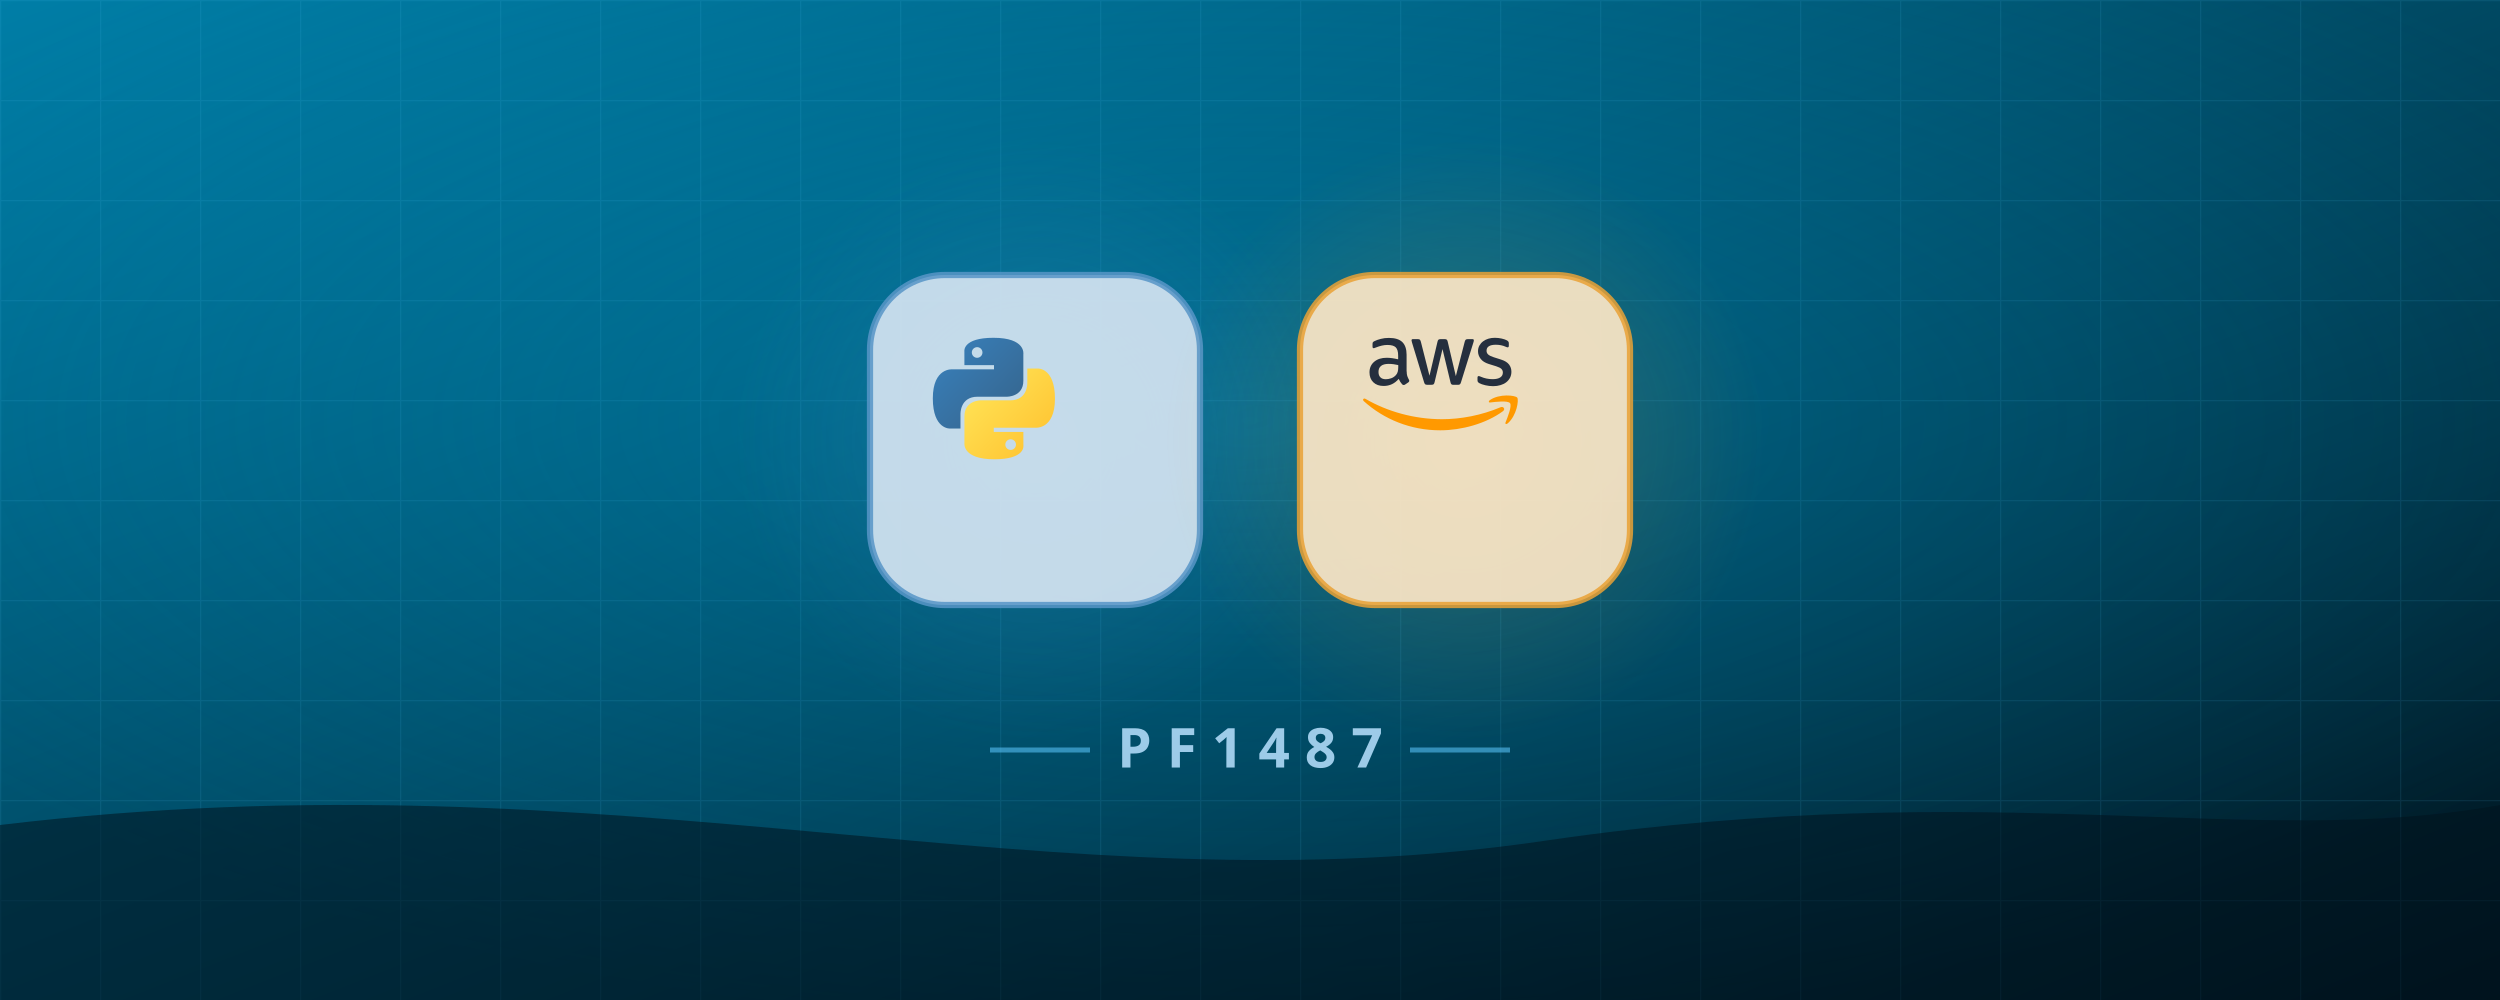
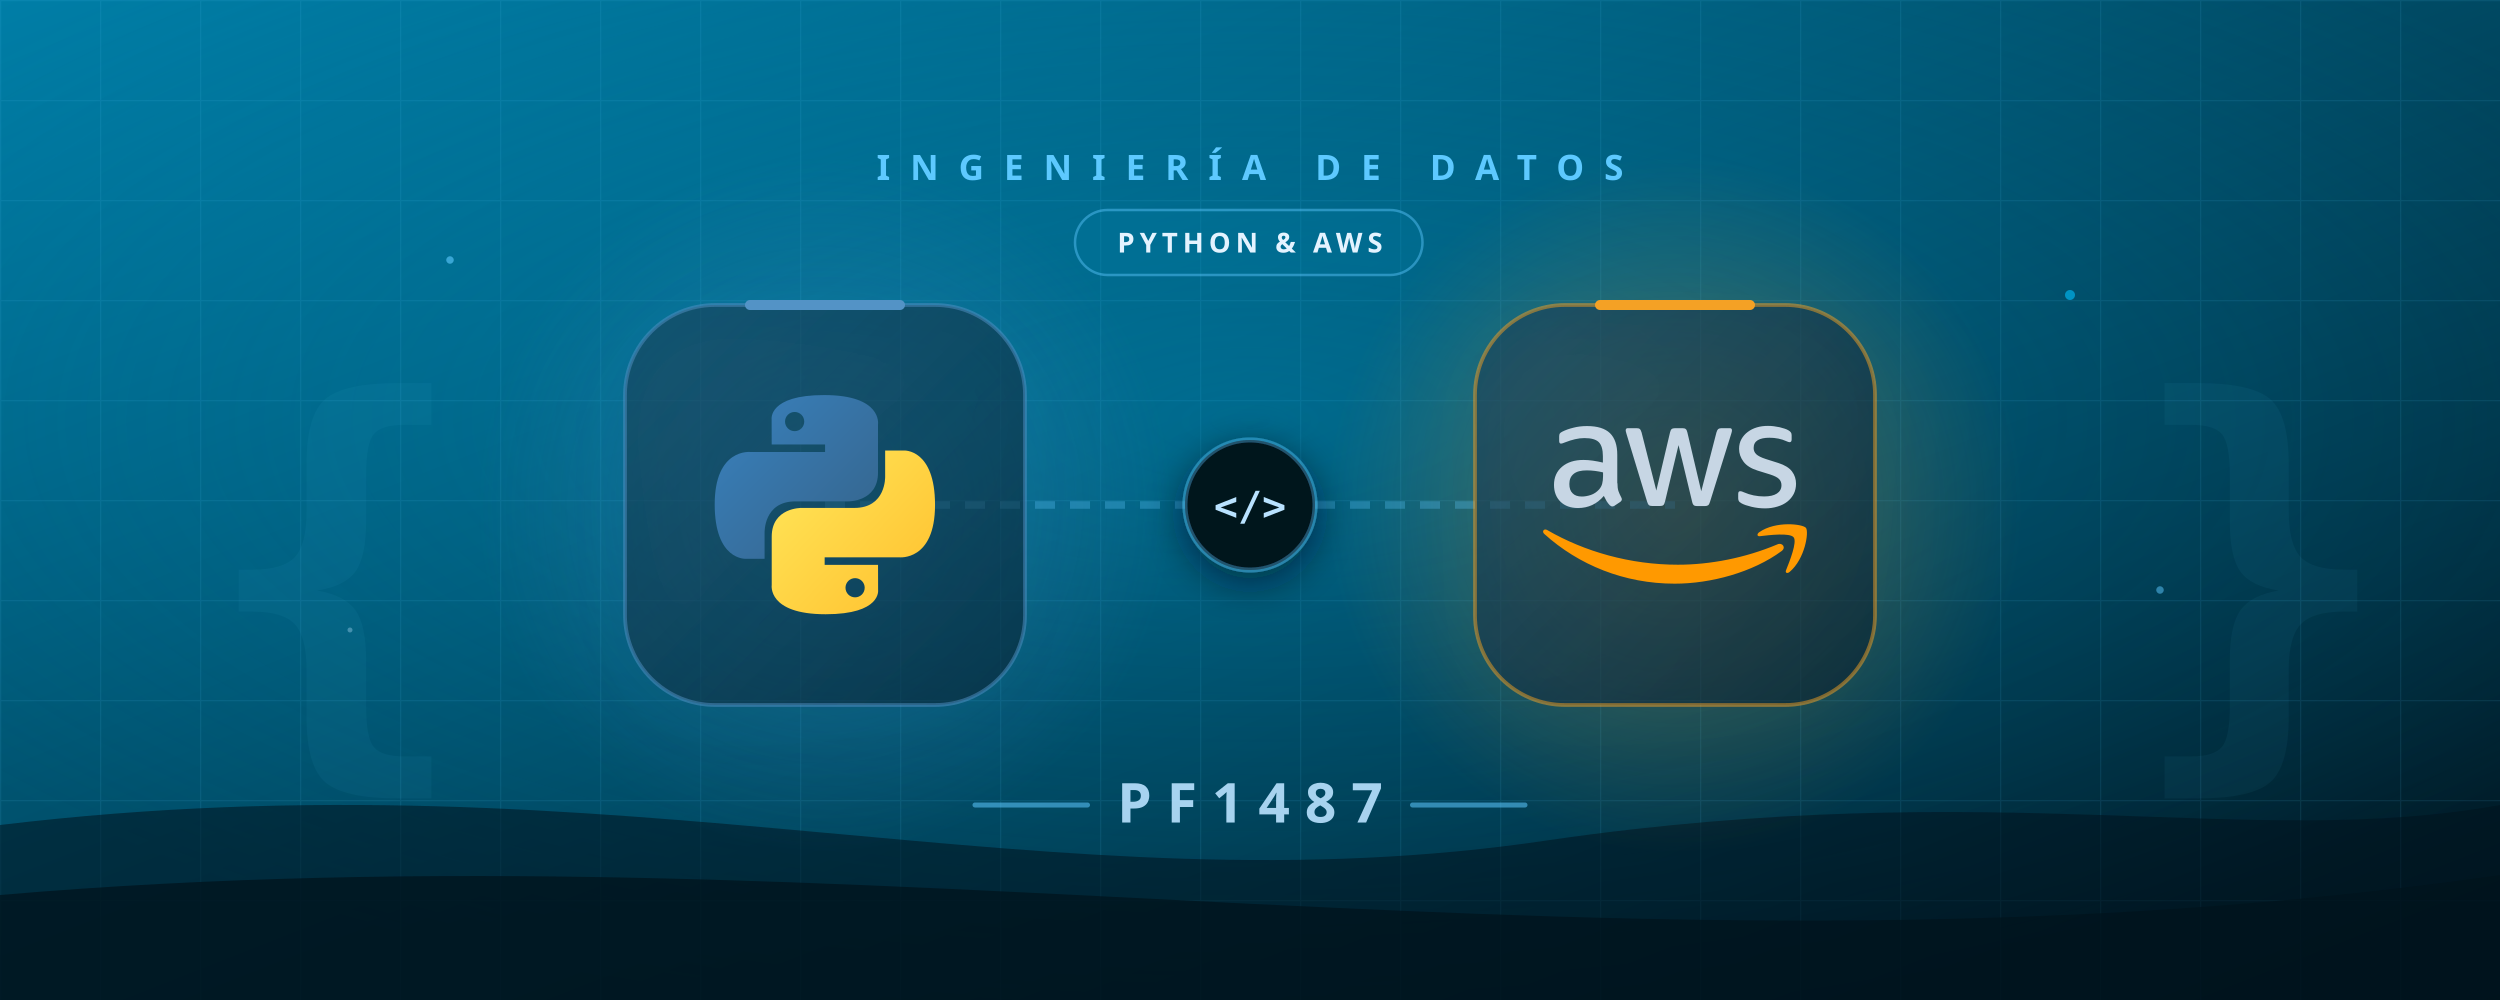
- <svg xmlns="http://www.w3.org/2000/svg" viewBox="0 0 1000 400" width="1000" height="400" role="img" aria-label="Bootcamp Fundamentos de Ingenieria de Datos: Python y AWS">
+ <svg xmlns="http://www.w3.org/2000/svg" viewBox="0 0 1000 400" width="1000" height="400" role="img" aria-label="Bootcamp Fundamentos de Ingeniería de Datos: Python y AWS" font-family="Lexend, 'Segoe UI', system-ui, sans-serif">
  <defs>
    <linearGradient id="fondo" x1="0" y1="0" x2="1" y2="1">
      <stop offset="0" stop-color="#007EA7" />
      <stop offset="1" stop-color="#00131D" />
    </linearGradient>
    <radialGradient id="resplandor" cx="0.5" cy="0.42" r="0.62">
      <stop offset="0" stop-color="#00B0E8" stop-opacity="0.30" />
      <stop offset="1" stop-color="#00B0E8" stop-opacity="0" />
    </radialGradient>
    <pattern id="malla" width="40" height="40" patternUnits="userSpaceOnUse">
      <path d="M40 0H0v40" fill="none" stroke="#5DC9FF" stroke-opacity="0.10" stroke-width="1" />
    </pattern>
-     <radialGradient id="halo-5393c6" cx="0.5" cy="0.5" r="0.5">
-       <stop offset="0" stop-color="#5393C6" stop-opacity="0.34" />
-       <stop offset="0.5" stop-color="#5393C6" stop-opacity="0.10" />
+     <linearGradient id="cristal" x1="0" y1="0" x2="1" y2="1">
+       <stop offset="0" stop-color="#5DC9FF" stop-opacity="0.16" />
+       <stop offset="1" stop-color="#5DC9FF" stop-opacity="0.02" />
+     </linearGradient>
+     <filter id="sombra-nodo" x="-50%" y="-50%" width="200%" height="200%">
+       <feDropShadow dx="0" dy="4" stdDeviation="8" flood-color="#00131D" flood-opacity="0.6" />
+     </filter>
+     <radialGradient id="brillo-python" cx="0.5" cy="0.5" r="0.5">
+       <stop offset="0" stop-color="#5393C6" stop-opacity="0.30" />
      <stop offset="1" stop-color="#5393C6" stop-opacity="0" />
    </radialGradient>
-     <radialGradient id="halo-f4a125" cx="0.5" cy="0.5" r="0.5">
-       <stop offset="0" stop-color="#F4A125" stop-opacity="0.34" />
-       <stop offset="0.5" stop-color="#F4A125" stop-opacity="0.10" />
+     <filter id="sombra-python" x="-25%" y="-25%" width="150%" height="150%">
+       <feDropShadow dx="0" dy="8" stdDeviation="16" flood-color="#5393C6" flood-opacity="0.25" />
+     </filter>
+     <radialGradient id="brillo-aws" cx="0.5" cy="0.5" r="0.5">
+       <stop offset="0" stop-color="#F4A125" stop-opacity="0.30" />
      <stop offset="1" stop-color="#F4A125" stop-opacity="0" />
    </radialGradient>
+     <filter id="sombra-aws" x="-25%" y="-25%" width="150%" height="150%">
+       <feDropShadow dx="0" dy="8" stdDeviation="16" flood-color="#F4A125" flood-opacity="0.25" />
+     </filter>
  </defs>
  <rect width="1000" height="400" fill="url(#fondo)" />
  <rect width="1000" height="400" fill="url(#malla)" />
  <rect width="1000" height="400" fill="url(#resplandor)" />
-   <path d="M0 400 L0 330 C 250 300, 420 366, 620 336 C 800 310, 900 340, 1000 322 L1000 400 Z" fill="#00131D" fill-opacity="0.55" />
-   <g>
-     <ellipse cx="414" cy="176" rx="120" ry="120" fill="url(#halo-5393c6)" />
-     <rect x="348" y="110" width="132" height="132" rx="30" fill="#D1E2F0" fill-opacity="0.93" />
-     <rect x="348" y="110" width="132" height="132" rx="30" fill="none" stroke="#5795C7" stroke-opacity="0.85" stroke-width="2.5" />
-     <g transform="translate(373.1 135.1) scale(0.1913)">
-       <defs>
-         <linearGradient id="pyA" x1="12.959%" x2="79.639%" y1="12.039%" y2="78.201%">
-           <stop offset="0%" stop-color="#387eb8" />
-           <stop offset="100%" stop-color="#366994" />
-         </linearGradient>
-         <linearGradient id="pyB" x1="19.128%" x2="90.742%" y1="20.579%" y2="88.429%">
-           <stop offset="0%" stop-color="#ffe052" />
-           <stop offset="100%" stop-color="#ffc331" />
-         </linearGradient>
-         <radialGradient id="halo-25cef4" cx="0.5" cy="0.5" r="0.5">
-           <stop offset="0" stop-color="#25CEF4" stop-opacity="0.34" />
-           <stop offset="0.5" stop-color="#25CEF4" stop-opacity="0.10" />
-           <stop offset="1" stop-color="#25CEF4" stop-opacity="0" />
-         </radialGradient>
-         <radialGradient id="halo-2ab2ef" cx="0.5" cy="0.5" r="0.5">
-           <stop offset="0" stop-color="#2AB2EF" stop-opacity="0.34" />
-           <stop offset="0.5" stop-color="#2AB2EF" stop-opacity="0.10" />
-           <stop offset="1" stop-color="#2AB2EF" stop-opacity="0" />
-         </radialGradient>
-         <radialGradient id="halo-3399e6" cx="0.5" cy="0.5" r="0.5">
-           <stop offset="0" stop-color="#3399E6" stop-opacity="0.34" />
-           <stop offset="0.5" stop-color="#3399E6" stop-opacity="0.10" />
-           <stop offset="1" stop-color="#3399E6" stop-opacity="0" />
-         </radialGradient>
-         <radialGradient id="halo-5393c6" cx="0.5" cy="0.5" r="0.5">
-           <stop offset="0" stop-color="#5393C6" stop-opacity="0.34" />
-           <stop offset="0.5" stop-color="#5393C6" stop-opacity="0.10" />
-           <stop offset="1" stop-color="#5393C6" stop-opacity="0" />
-         </radialGradient>
-         <radialGradient id="halo-53c69a" cx="0.5" cy="0.5" r="0.5">
-           <stop offset="0" stop-color="#53C69A" stop-opacity="0.34" />
-           <stop offset="0.5" stop-color="#53C69A" stop-opacity="0.10" />
-           <stop offset="1" stop-color="#53C69A" stop-opacity="0" />
-         </radialGradient>
-         <radialGradient id="halo-d85440" cx="0.5" cy="0.5" r="0.5">
-           <stop offset="0" stop-color="#D85440" stop-opacity="0.34" />
-           <stop offset="0.5" stop-color="#D85440" stop-opacity="0.10" />
-           <stop offset="1" stop-color="#D85440" stop-opacity="0" />
-         </radialGradient>
-         <radialGradient id="halo-de3b79" cx="0.5" cy="0.5" r="0.5">
-           <stop offset="0" stop-color="#DE3B79" stop-opacity="0.34" />
-           <stop offset="0.5" stop-color="#DE3B79" stop-opacity="0.10" />
-           <stop offset="1" stop-color="#DE3B79" stop-opacity="0" />
-         </radialGradient>
-       </defs>
-       <path fill="url(#pyA)" d="M126.916.072c-64.832 0-60.784 28.115-60.784 28.115l.072 29.128h61.868v8.745H41.631S.145 61.355.145 126.77c0 65.417 36.21 63.097 36.21 63.097h21.61v-30.356s-1.165-36.21 35.632-36.21h61.362s34.475.557 34.475-33.319V33.97S194.67.072 126.916.072M92.802 19.66a11.12 11.12 0 0 1 11.13 11.13a11.12 11.12 0 0 1-11.13 11.13a11.12 11.12 0 0 1-11.13-11.13a11.12 11.12 0 0 1 11.13-11.13" />
-       <path fill="url(#pyB)" d="M128.757 254.126c64.832 0 60.784-28.115 60.784-28.115l-.072-29.127H127.6v-8.745h86.441s41.486 4.705 41.486-60.712c0-65.416-36.21-63.096-36.21-63.096h-21.61v30.355s1.165 36.21-35.632 36.21h-61.362s-34.475-.557-34.475 33.32v56.013s-5.235 33.897 62.518 33.897m34.114-19.586a11.12 11.12 0 0 1-11.13-11.13a11.12 11.12 0 0 1 11.13-11.131a11.12 11.12 0 0 1 11.13 11.13a11.12 11.12 0 0 1-11.13 11.13" />
+   <g aria-hidden="true">
+     <text x="80" y="290" font-family="ui-monospace, SFMono-Regular, Menlo, monospace" font-size="180" font-weight="700" fill="#5DC9FF" fill-opacity="0.05">{</text>
+     <text x="850" y="290" font-family="ui-monospace, SFMono-Regular, Menlo, monospace" font-size="180" font-weight="700" fill="#5DC9FF" fill-opacity="0.05">}</text>
+     <path d="M0 400 L0 330 C 250 300, 420 366, 620 336 C 800 310, 900 340, 1000 322 L1000 400 Z" fill="#00131D" fill-opacity="0.55" />
+     <path d="M0 400 L0 358 C 350 328, 650 400, 1000 350 L1000 400 Z" fill="#00131D" fill-opacity="0.75" />
+   </g>
+   <g aria-hidden="true">
+     <circle cx="330" cy="202" r="140" fill="url(#brillo-python)" />
+     <circle cx="670" cy="202" r="140" fill="url(#brillo-aws)" />
+   </g>
+   <g aria-hidden="true">
+     <text x="500" y="72" text-anchor="middle" font-size="14" font-weight="700" letter-spacing="8" fill="#5DC9FF">INGENIERÍA DE DATOS</text>
+     <rect x="430" y="84" width="139" height="26" rx="13" fill="#007EA7" fill-opacity="0.22" stroke="#5DC9FF" stroke-opacity="0.45" />
+     <text x="500" y="101" text-anchor="middle" font-size="11" font-weight="800" letter-spacing="2" fill="#E4F3FF">PYTHON &amp; AWS</text>
+   </g>
+   <g aria-hidden="true">
+     <line x1="330" y1="202" x2="670" y2="202" stroke="#5DC9FF" stroke-opacity="0.30" stroke-width="3" stroke-dasharray="8 6" />
+     <circle cx="500" cy="202" r="26" fill="#00131D" stroke="#5DC9FF" stroke-opacity="0.35" stroke-width="2" filter="url(#sombra-nodo)" />
+     <text x="500" y="208" text-anchor="middle" font-family="ui-monospace, SFMono-Regular, Menlo, monospace" font-size="16" font-weight="700" fill="#B9E2FF">&lt;/&gt;</text>
+   </g>
+   <g aria-hidden="true">
+     <g transform="translate(250 122)">
+       <rect width="160" height="160" rx="36" fill="#00131D" fill-opacity="0.55" />
+       <rect width="160" height="160" rx="36" fill="url(#cristal)" stroke="#5393C6" stroke-opacity="0.5" stroke-width="1.5" filter="url(#sombra-python)" />
+       <path d="M50 0h60" stroke="#5393C6" stroke-width="4" stroke-linecap="round" />
+       <g transform="translate(35.83 36.0) scale(0.3451)">
+         <defs>
+           <linearGradient id="grad-python-1" x1="12.959%" x2="79.639%" y1="12.039%" y2="78.201%">
+             <stop offset="0%" stop-color="#387eb8" />
+             <stop offset="100%" stop-color="#366994" />
+           </linearGradient>
+           <linearGradient id="grad-python-2" x1="19.128%" x2="90.742%" y1="20.579%" y2="88.429%">
+             <stop offset="0%" stop-color="#ffe052" />
+             <stop offset="100%" stop-color="#ffc331" />
+           </linearGradient>
+         </defs>
+         <path fill="url(#grad-python-1)" d="M126.916.072c-64.832 0-60.784 28.115-60.784 28.115l.072 29.128h61.868v8.745H41.631S.145 61.355.145 126.77c0 65.417 36.21 63.097 36.21 63.097h21.61v-30.356s-1.165-36.21 35.632-36.21h61.362s34.475.557 34.475-33.319V33.97S194.67.072 126.916.072M92.802 19.66a11.12 11.12 0 0 1 11.13 11.13a11.12 11.12 0 0 1-11.13 11.13a11.12 11.12 0 0 1-11.13-11.13a11.12 11.12 0 0 1 11.13-11.13" />
+         <path fill="url(#grad-python-2)" d="M128.757 254.126c64.832 0 60.784-28.115 60.784-28.115l-.072-29.127H127.6v-8.745h86.441s41.486 4.705 41.486-60.712c0-65.416-36.21-63.096-36.21-63.096h-21.61v30.355s1.165 36.21-35.632 36.21h-61.362s-34.475-.557-34.475 33.32v56.013s-5.235 33.897 62.518 33.897m34.114-19.586a11.12 11.12 0 0 1-11.13-11.13a11.12 11.12 0 0 1 11.13-11.131a11.12 11.12 0 0 1 11.13 11.13a11.12 11.12 0 0 1-11.13 11.13" />
+       </g>
    </g>
-   </g>
-   <g>
-     <ellipse cx="586" cy="176" rx="120" ry="120" fill="url(#halo-f4a125)" />
-     <rect x="520" y="110" width="132" height="132" rx="30" fill="#FAE6C6" fill-opacity="0.93" />
-     <rect x="520" y="110" width="132" height="132" rx="30" fill="none" stroke="#E9A135" stroke-opacity="0.85" stroke-width="2.5" />
-     <g transform="translate(545.1 135.1) scale(0.2428)">
-       <path fill="#252f3e" d="M72.392 55.438c0 3.137.34 5.68.933 7.545a45.4 45.4 0 0 0 2.712 6.103c.424.678.593 1.356.593 1.95c0 .847-.508 1.695-1.61 2.543l-5.34 3.56c-.763.509-1.526.763-2.205.763c-.847 0-1.695-.424-2.543-1.187a26 26 0 0 1-3.051-3.984c-.848-1.44-1.696-3.052-2.628-5.001q-9.919 11.697-24.922 11.698c-7.12 0-12.8-2.035-16.954-6.103c-4.153-4.07-6.272-9.495-6.272-16.276c0-7.205 2.543-13.054 7.714-17.462c5.17-4.408 12.037-6.612 20.768-6.612c2.882 0 5.849.254 8.985.678c3.137.424 6.358 1.102 9.749 1.865V29.33c0-6.443-1.357-10.935-3.985-13.563c-2.712-2.628-7.29-3.9-13.817-3.9c-2.967 0-6.018.34-9.155 1.103s-6.188 1.695-9.155 2.882c-1.356.593-2.373.932-2.967 1.102s-1.017.254-1.356.254c-1.187 0-1.78-.848-1.78-2.628v-4.154c0-1.356.17-2.373.593-2.966c.424-.594 1.187-1.187 2.374-1.78q4.45-2.29 10.68-3.815C33.908.763 38.316.255 42.978.255c10.088 0 17.463 2.288 22.21 6.866c4.662 4.577 7.036 11.528 7.036 20.853v27.464zM37.976 68.323c2.798 0 5.68-.508 8.731-1.526c3.052-1.017 5.765-2.882 8.053-5.425c1.357-1.61 2.374-3.39 2.882-5.425c.509-2.034.848-4.493.848-7.375v-3.56a71 71 0 0 0-7.799-1.441a64 64 0 0 0-7.968-.509c-5.68 0-9.833 1.102-12.63 3.391s-4.154 5.51-4.154 9.748c0 3.984 1.017 6.951 3.136 8.986c2.035 2.119 5.002 3.136 8.901 3.136m68.069 9.155c-1.526 0-2.543-.254-3.221-.848c-.678-.508-1.272-1.695-1.78-3.305L81.124 7.799c-.51-1.696-.764-2.798-.764-3.391c0-1.356.678-2.12 2.035-2.12h8.307c1.61 0 2.713.255 3.306.848c.678.509 1.187 1.696 1.695 3.306l14.241 56.117l13.224-56.117c.424-1.695.933-2.797 1.61-3.306c.679-.508 1.866-.847 3.392-.847h6.781c1.61 0 2.713.254 3.39.847c.679.509 1.272 1.696 1.611 3.306l13.394 56.795L168.01 6.442c.508-1.695 1.102-2.797 1.695-3.306c.678-.508 1.78-.847 3.306-.847h7.883c1.357 0 2.12.678 2.12 2.119c0 .424-.085.848-.17 1.356s-.254 1.187-.593 2.12l-20.43 65.525q-.762 2.544-1.78 3.306c-.678.509-1.78.848-3.22.848h-7.29c-1.611 0-2.713-.254-3.392-.848c-.678-.593-1.271-1.695-1.61-3.39l-13.14-54.676l-13.054 54.59c-.423 1.696-.932 2.798-1.61 3.391c-.678.594-1.865.848-3.39.848zm108.927 2.289c-4.408 0-8.816-.509-13.054-1.526c-4.239-1.017-7.544-2.12-9.748-3.39c-1.357-.764-2.29-1.611-2.628-2.374a6 6 0 0 1-.509-2.374V65.78c0-1.78.678-2.628 1.95-2.628a4.8 4.8 0 0 1 1.526.255c.508.17 1.271.508 2.119.847a46 46 0 0 0 9.324 2.967a51 51 0 0 0 10.088 1.017c5.34 0 9.494-.932 12.376-2.797s4.408-4.577 4.408-8.053c0-2.373-.763-4.323-2.289-5.934s-4.408-3.051-8.561-4.408l-12.292-3.814c-6.188-1.95-10.765-4.832-13.563-8.647c-2.797-3.73-4.238-7.883-4.238-12.291q0-5.34 2.289-9.41c1.525-2.712 3.56-5.085 6.103-6.95c2.543-1.95 5.425-3.391 8.816-4.408c3.39-1.017 6.95-1.441 10.68-1.441c1.865 0 3.815.085 5.68.339c1.95.254 3.73.593 5.51.932c1.695.424 3.306.848 4.832 1.357q2.288.762 3.56 1.525c1.187.679 2.034 1.357 2.543 2.12q.763 1.017.763 2.797v3.984c0 1.78-.678 2.713-1.95 2.713c-.678 0-1.78-.34-3.22-1.018q-7.25-3.306-16.276-3.306c-4.832 0-8.647.763-11.275 2.374c-2.627 1.61-3.984 4.069-3.984 7.544c0 2.374.848 4.408 2.543 6.019s4.832 3.221 9.325 4.662l12.037 3.815c6.103 1.95 10.511 4.662 13.139 8.137s3.9 7.46 3.9 11.868c0 3.645-.764 6.951-2.205 9.833c-1.525 2.882-3.56 5.425-6.188 7.46c-2.628 2.119-5.764 3.645-9.409 4.747c-3.815 1.187-7.799 1.78-12.122 1.78" />
-       <path fill="#f90" d="M230.993 120.964c-27.888 20.599-68.408 31.534-103.247 31.534c-48.827 0-92.821-18.056-126.05-48.064c-2.628-2.373-.255-5.594 2.881-3.73c35.942 20.854 80.276 33.484 126.136 33.484c30.94 0 64.932-6.442 96.212-19.666c4.662-2.12 8.646 3.052 4.068 6.442m11.614-13.224c-3.56-4.577-23.566-2.204-32.636-1.102c-2.713.34-3.137-2.034-.678-3.814c15.936-11.19 42.13-7.968 45.181-4.239c3.052 3.815-.848 30.008-15.767 42.554c-2.288 1.95-4.492.933-3.475-1.61c3.39-8.393 10.935-27.296 7.375-31.789" />
+     <g transform="translate(590 122)">
+       <rect width="160" height="160" rx="36" fill="#00131D" fill-opacity="0.55" />
+       <rect width="160" height="160" rx="36" fill="url(#cristal)" stroke="#F4A125" stroke-opacity="0.5" stroke-width="1.5" filter="url(#sombra-aws)" />
+       <path d="M50 0h60" stroke="#F4A125" stroke-width="4" stroke-linecap="round" />
+       <g transform="translate(27.0 48.32) scale(0.4141)">
+         <path fill="#C7D6E4" d="M72.392 55.438c0 3.137.34 5.68.933 7.545a45.4 45.4 0 0 0 2.712 6.103c.424.678.593 1.356.593 1.95c0 .847-.508 1.695-1.61 2.543l-5.34 3.56c-.763.509-1.526.763-2.205.763c-.847 0-1.695-.424-2.543-1.187a26 26 0 0 1-3.051-3.984c-.848-1.44-1.696-3.052-2.628-5.001q-9.919 11.697-24.922 11.698c-7.12 0-12.8-2.035-16.954-6.103c-4.153-4.07-6.272-9.495-6.272-16.276c0-7.205 2.543-13.054 7.714-17.462c5.17-4.408 12.037-6.612 20.768-6.612c2.882 0 5.849.254 8.985.678c3.137.424 6.358 1.102 9.749 1.865V29.33c0-6.443-1.357-10.935-3.985-13.563c-2.712-2.628-7.29-3.9-13.817-3.9c-2.967 0-6.018.34-9.155 1.103s-6.188 1.695-9.155 2.882c-1.356.593-2.373.932-2.967 1.102s-1.017.254-1.356.254c-1.187 0-1.78-.848-1.78-2.628v-4.154c0-1.356.17-2.373.593-2.966c.424-.594 1.187-1.187 2.374-1.78q4.45-2.29 10.68-3.815C33.908.763 38.316.255 42.978.255c10.088 0 17.463 2.288 22.21 6.866c4.662 4.577 7.036 11.528 7.036 20.853v27.464zM37.976 68.323c2.798 0 5.68-.508 8.731-1.526c3.052-1.017 5.765-2.882 8.053-5.425c1.357-1.61 2.374-3.39 2.882-5.425c.509-2.034.848-4.493.848-7.375v-3.56a71 71 0 0 0-7.799-1.441a64 64 0 0 0-7.968-.509c-5.68 0-9.833 1.102-12.63 3.391s-4.154 5.51-4.154 9.748c0 3.984 1.017 6.951 3.136 8.986c2.035 2.119 5.002 3.136 8.901 3.136m68.069 9.155c-1.526 0-2.543-.254-3.221-.848c-.678-.508-1.272-1.695-1.78-3.305L81.124 7.799c-.51-1.696-.764-2.798-.764-3.391c0-1.356.678-2.12 2.035-2.12h8.307c1.61 0 2.713.255 3.306.848c.678.509 1.187 1.696 1.695 3.306l14.241 56.117l13.224-56.117c.424-1.695.933-2.797 1.61-3.306c.679-.508 1.866-.847 3.392-.847h6.781c1.61 0 2.713.254 3.39.847c.679.509 1.272 1.696 1.611 3.306l13.394 56.795L168.01 6.442c.508-1.695 1.102-2.797 1.695-3.306c.678-.508 1.78-.847 3.306-.847h7.883c1.357 0 2.12.678 2.12 2.119c0 .424-.085.848-.17 1.356s-.254 1.187-.593 2.12l-20.43 65.525q-.762 2.544-1.78 3.306c-.678.509-1.78.848-3.22.848h-7.29c-1.611 0-2.713-.254-3.392-.848c-.678-.593-1.271-1.695-1.61-3.39l-13.14-54.676l-13.054 54.59c-.423 1.696-.932 2.798-1.61 3.391c-.678.594-1.865.848-3.39.848zm108.927 2.289c-4.408 0-8.816-.509-13.054-1.526c-4.239-1.017-7.544-2.12-9.748-3.39c-1.357-.764-2.29-1.611-2.628-2.374a6 6 0 0 1-.509-2.374V65.78c0-1.78.678-2.628 1.95-2.628a4.8 4.8 0 0 1 1.526.255c.508.17 1.271.508 2.119.847a46 46 0 0 0 9.324 2.967a51 51 0 0 0 10.088 1.017c5.34 0 9.494-.932 12.376-2.797s4.408-4.577 4.408-8.053c0-2.373-.763-4.323-2.289-5.934s-4.408-3.051-8.561-4.408l-12.292-3.814c-6.188-1.95-10.765-4.832-13.563-8.647c-2.797-3.73-4.238-7.883-4.238-12.291q0-5.34 2.289-9.41c1.525-2.712 3.56-5.085 6.103-6.95c2.543-1.95 5.425-3.391 8.816-4.408c3.39-1.017 6.95-1.441 10.68-1.441c1.865 0 3.815.085 5.68.339c1.95.254 3.73.593 5.51.932c1.695.424 3.306.848 4.832 1.357q2.288.762 3.56 1.525c1.187.679 2.034 1.357 2.543 2.12q.763 1.017.763 2.797v3.984c0 1.78-.678 2.713-1.95 2.713c-.678 0-1.78-.34-3.22-1.018q-7.25-3.306-16.276-3.306c-4.832 0-8.647.763-11.275 2.374c-2.627 1.61-3.984 4.069-3.984 7.544c0 2.374.848 4.408 2.543 6.019s4.832 3.221 9.325 4.662l12.037 3.815c6.103 1.95 10.511 4.662 13.139 8.137s3.9 7.46 3.9 11.868c0 3.645-.764 6.951-2.205 9.833c-1.525 2.882-3.56 5.425-6.188 7.46c-2.628 2.119-5.764 3.645-9.409 4.747c-3.815 1.187-7.799 1.78-12.122 1.78" />
+         <path fill="#f90" d="M230.993 120.964c-27.888 20.599-68.408 31.534-103.247 31.534c-48.827 0-92.821-18.056-126.05-48.064c-2.628-2.373-.255-5.594 2.881-3.73c35.942 20.854 80.276 33.484 126.136 33.484c30.94 0 64.932-6.442 96.212-19.666c4.662-2.12 8.646 3.052 4.068 6.442m11.614-13.224c-3.56-4.577-23.566-2.204-32.636-1.102c-2.713.34-3.137-2.034-.678-3.814c15.936-11.19 42.13-7.968 45.181-4.239c3.052 3.815-.848 30.008-15.767 42.554c-2.288 1.95-4.492.933-3.475-1.61c3.39-8.393 10.935-27.296 7.375-31.789" />
+       </g>
    </g>
  </g>
  <g aria-hidden="true">
-     <line x1="396" y1="300" x2="436" y2="300" stroke="#5DC9FF" stroke-opacity="0.55" stroke-width="2" />
-     <line x1="564" y1="300" x2="604" y2="300" stroke="#5DC9FF" stroke-opacity="0.55" stroke-width="2" />
-     <text x="500" y="307" text-anchor="middle" font-family="Lexend, sans-serif" font-size="22" font-weight="700" letter-spacing="6" fill="#B9E2FF" fill-opacity="0.85">PF1487</text>
+     <line x1="390" y1="322" x2="435" y2="322" stroke="#5DC9FF" stroke-opacity="0.55" stroke-width="2" stroke-linecap="round" />
+     <text x="500" y="329" text-anchor="middle" font-size="22" font-weight="700" letter-spacing="6" fill="#B9E2FF" fill-opacity="0.9">PF1487</text>
+     <line x1="565" y1="322" x2="610" y2="322" stroke="#5DC9FF" stroke-opacity="0.55" stroke-width="2" stroke-linecap="round" />
+   </g>
+   <g aria-hidden="true">
+     <circle cx="180" cy="104" r="1.5" fill="#5DC9FF" fill-opacity="0.6" />
+     <circle cx="828" cy="118" r="2" fill="#00B0E8" fill-opacity="0.7" />
+     <circle cx="140" cy="252" r="1" fill="#B9E2FF" fill-opacity="0.35" />
+     <circle cx="864" cy="236" r="1.5" fill="#5DC9FF" fill-opacity="0.5" />
  </g>
</svg>
